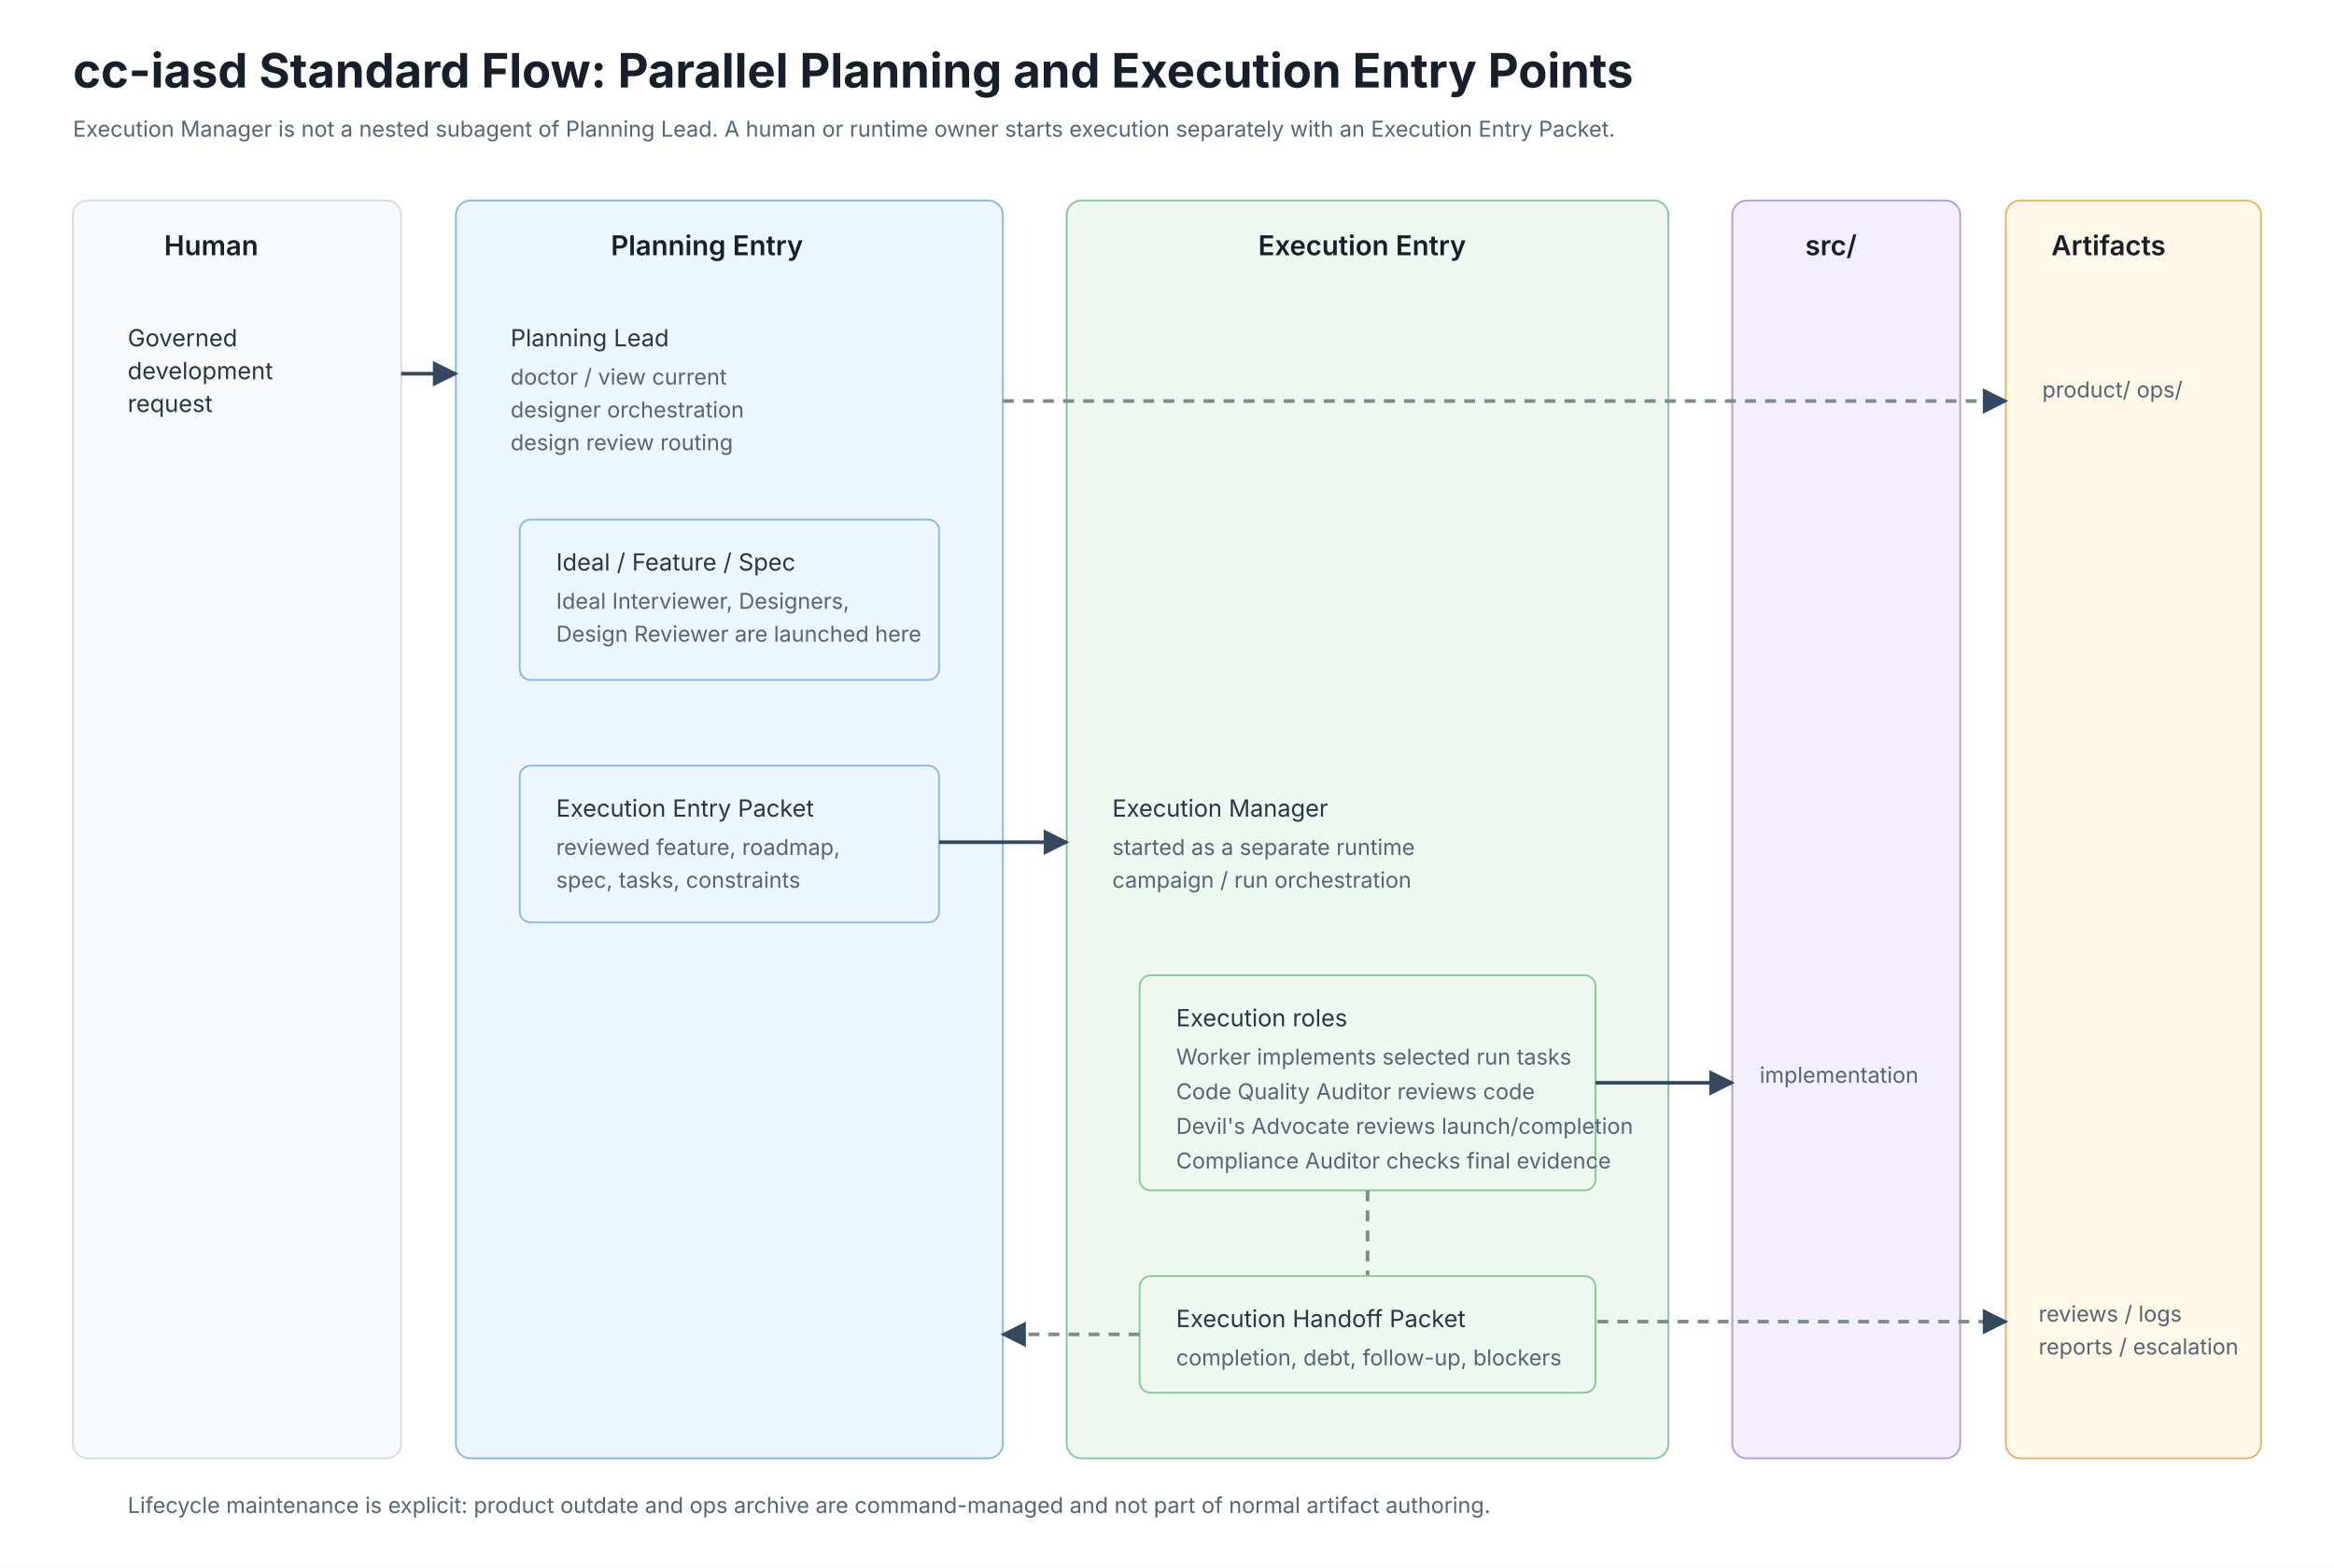
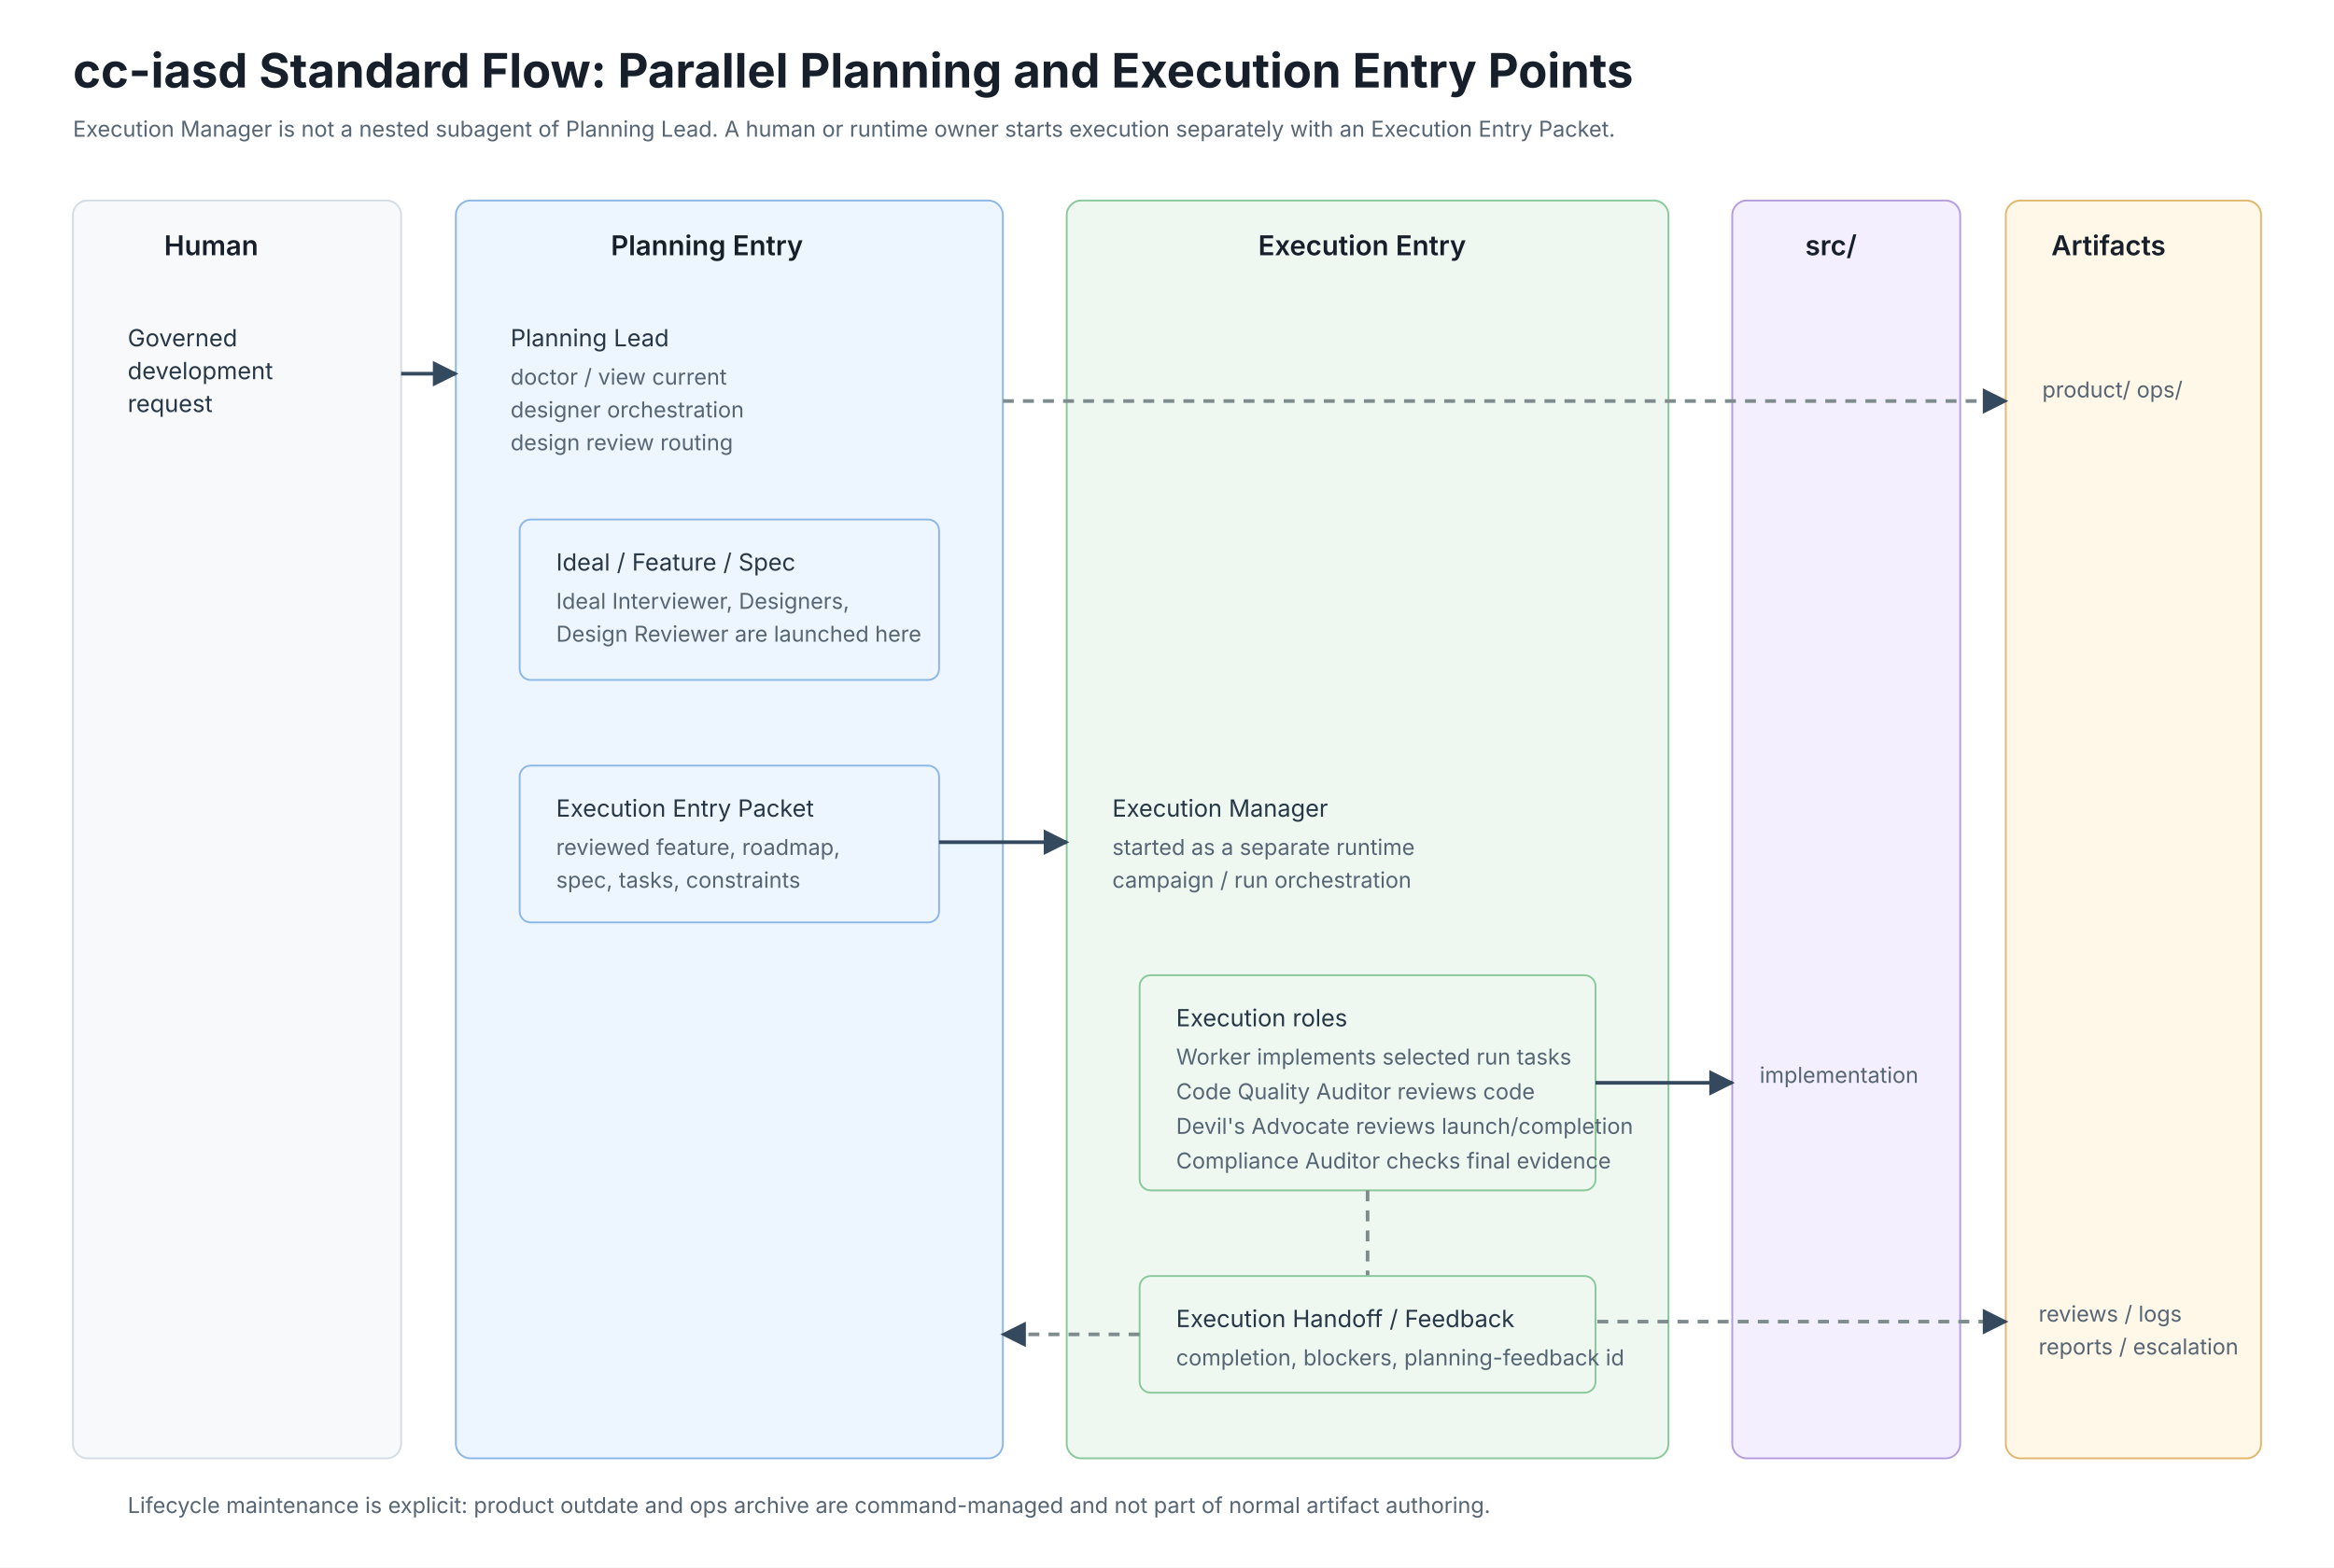
<svg xmlns="http://www.w3.org/2000/svg" width="1280" height="860" viewBox="0 0 1280 860" role="img" aria-labelledby="title desc">
  <style>
    .bg { fill: #ffffff; }
    .title { font: 700 26px system-ui, -apple-system, BlinkMacSystemFont, "Segoe UI", sans-serif; fill: #17202a; }
    .label { font: 600 15px system-ui, -apple-system, BlinkMacSystemFont, "Segoe UI", sans-serif; fill: #17202a; }
    .small { font: 13px system-ui, -apple-system, BlinkMacSystemFont, "Segoe UI", sans-serif; fill: #273746; }
    .note { font: 12px system-ui, -apple-system, BlinkMacSystemFont, "Segoe UI", sans-serif; fill: #566573; }
    .lane { fill: #f7f9fb; stroke: #d5dce4; stroke-width: 1; }
    .planning { fill: #edf5ff; stroke: #8bb7e8; }
    .execution { fill: #eef8f1; stroke: #89c89a; }
    .evidence { fill: #fff7e8; stroke: #e1b76b; }
    .src { fill: #f4efff; stroke: #b39ddb; }
    .arrow { stroke: #34495e; stroke-width: 2; fill: none; marker-end: url(#arrow); }
    .dash { stroke: #7f8c8d; stroke-width: 2; fill: none; stroke-dasharray: 6 5; marker-end: url(#arrow); }
  </style>
  <defs>
    <marker id="arrow" viewBox="0 0 10 10" refX="9" refY="5" markerWidth="7" markerHeight="7" orient="auto-start-reverse">
      <path d="M 0 0 L 10 5 L 0 10 z" fill="#34495e" />
    </marker>
  </defs>
  <rect class="bg" width="1280" height="860" />
  <text class="title" x="40" y="48">cc-iasd Standard Flow: Parallel Planning and Execution Entry Points</text>
  <text class="note" x="40" y="75">Execution Manager is not a nested subagent of Planning Lead. A human or runtime owner starts execution separately with an Execution Entry Packet.</text>
  <rect class="lane" x="40" y="110" width="180" height="690" rx="8" />
  <rect class="planning" x="250" y="110" width="300" height="690" rx="8" />
  <rect class="execution" x="585" y="110" width="330" height="690" rx="8" />
  <rect class="src" x="950" y="110" width="125" height="690" rx="8" />
  <rect class="evidence" x="1100" y="110" width="140" height="690" rx="8" />
  <text class="label" x="90" y="140">Human</text>
  <text class="label" x="335" y="140">Planning Entry</text>
  <text class="label" x="690" y="140">Execution Entry</text>
  <text class="label" x="990" y="140">src/</text>
  <text class="label" x="1125" y="140">Artifacts</text>
  <text class="small" x="70" y="190">Governed</text>
  <text class="small" x="70" y="208">development</text>
  <text class="small" x="70" y="226">request</text>
  <path class="arrow" d="M 220 205 H 250" />
  <text class="small" x="280" y="190">Planning Lead</text>
  <text class="note" x="280" y="211">doctor / view current</text>
  <text class="note" x="280" y="229">designer orchestration</text>
  <text class="note" x="280" y="247">design review routing</text>
  <path class="dash" d="M 550 220 H 1100" />
  <text class="note" x="1120" y="218">product/ ops/</text>
  <rect class="planning" x="285" y="285" width="230" height="88" rx="6" />
  <text class="small" x="305" y="313">Ideal / Feature / Spec</text>
  <text class="note" x="305" y="334">Ideal Interviewer, Designers,</text>
  <text class="note" x="305" y="352">Design Reviewer are launched here</text>
  <rect class="planning" x="285" y="420" width="230" height="86" rx="6" />
  <text class="small" x="305" y="448">Execution Entry Packet</text>
  <text class="note" x="305" y="469">reviewed feature, roadmap,</text>
  <text class="note" x="305" y="487">spec, tasks, constraints</text>
  <path class="arrow" d="M 515 462 H 585" />
  <text class="small" x="610" y="448">Execution Manager</text>
  <text class="note" x="610" y="469">started as a separate runtime</text>
  <text class="note" x="610" y="487">campaign / run orchestration</text>
  <rect class="execution" x="625" y="535" width="250" height="118" rx="6" />
  <text class="small" x="645" y="563">Execution roles</text>
  <text class="note" x="645" y="584">Worker implements selected run tasks</text>
  <text class="note" x="645" y="603">Code Quality Auditor reviews code</text>
  <text class="note" x="645" y="622">Devil's Advocate reviews launch/completion</text>
  <text class="note" x="645" y="641">Compliance Auditor checks final evidence</text>
  <path class="arrow" d="M 875 594 H 950" />
  <text class="note" x="965" y="594">implementation</text>
  <path class="dash" d="M 750 653 V 725 H 1100" />
  <text class="note" x="1118" y="725">reviews / logs</text>
  <text class="note" x="1118" y="743">reports / escalation</text>
  <rect class="execution" x="625" y="700" width="250" height="64" rx="6" />
-   <text class="small" x="645" y="728">Execution Handoff Packet</text>
-   <text class="note" x="645" y="749">completion, debt, follow-up, blockers</text>
+   <text class="small" x="645" y="728">Execution Handoff / Feedback</text>
+   <text class="note" x="645" y="749">completion, blockers, planning-feedback id</text>
  <path class="dash" d="M 625 732 H 550" />
  <text class="note" x="70" y="830">Lifecycle maintenance is explicit: product outdate and ops archive are command-managed and not part of normal artifact authoring.</text>
</svg>
